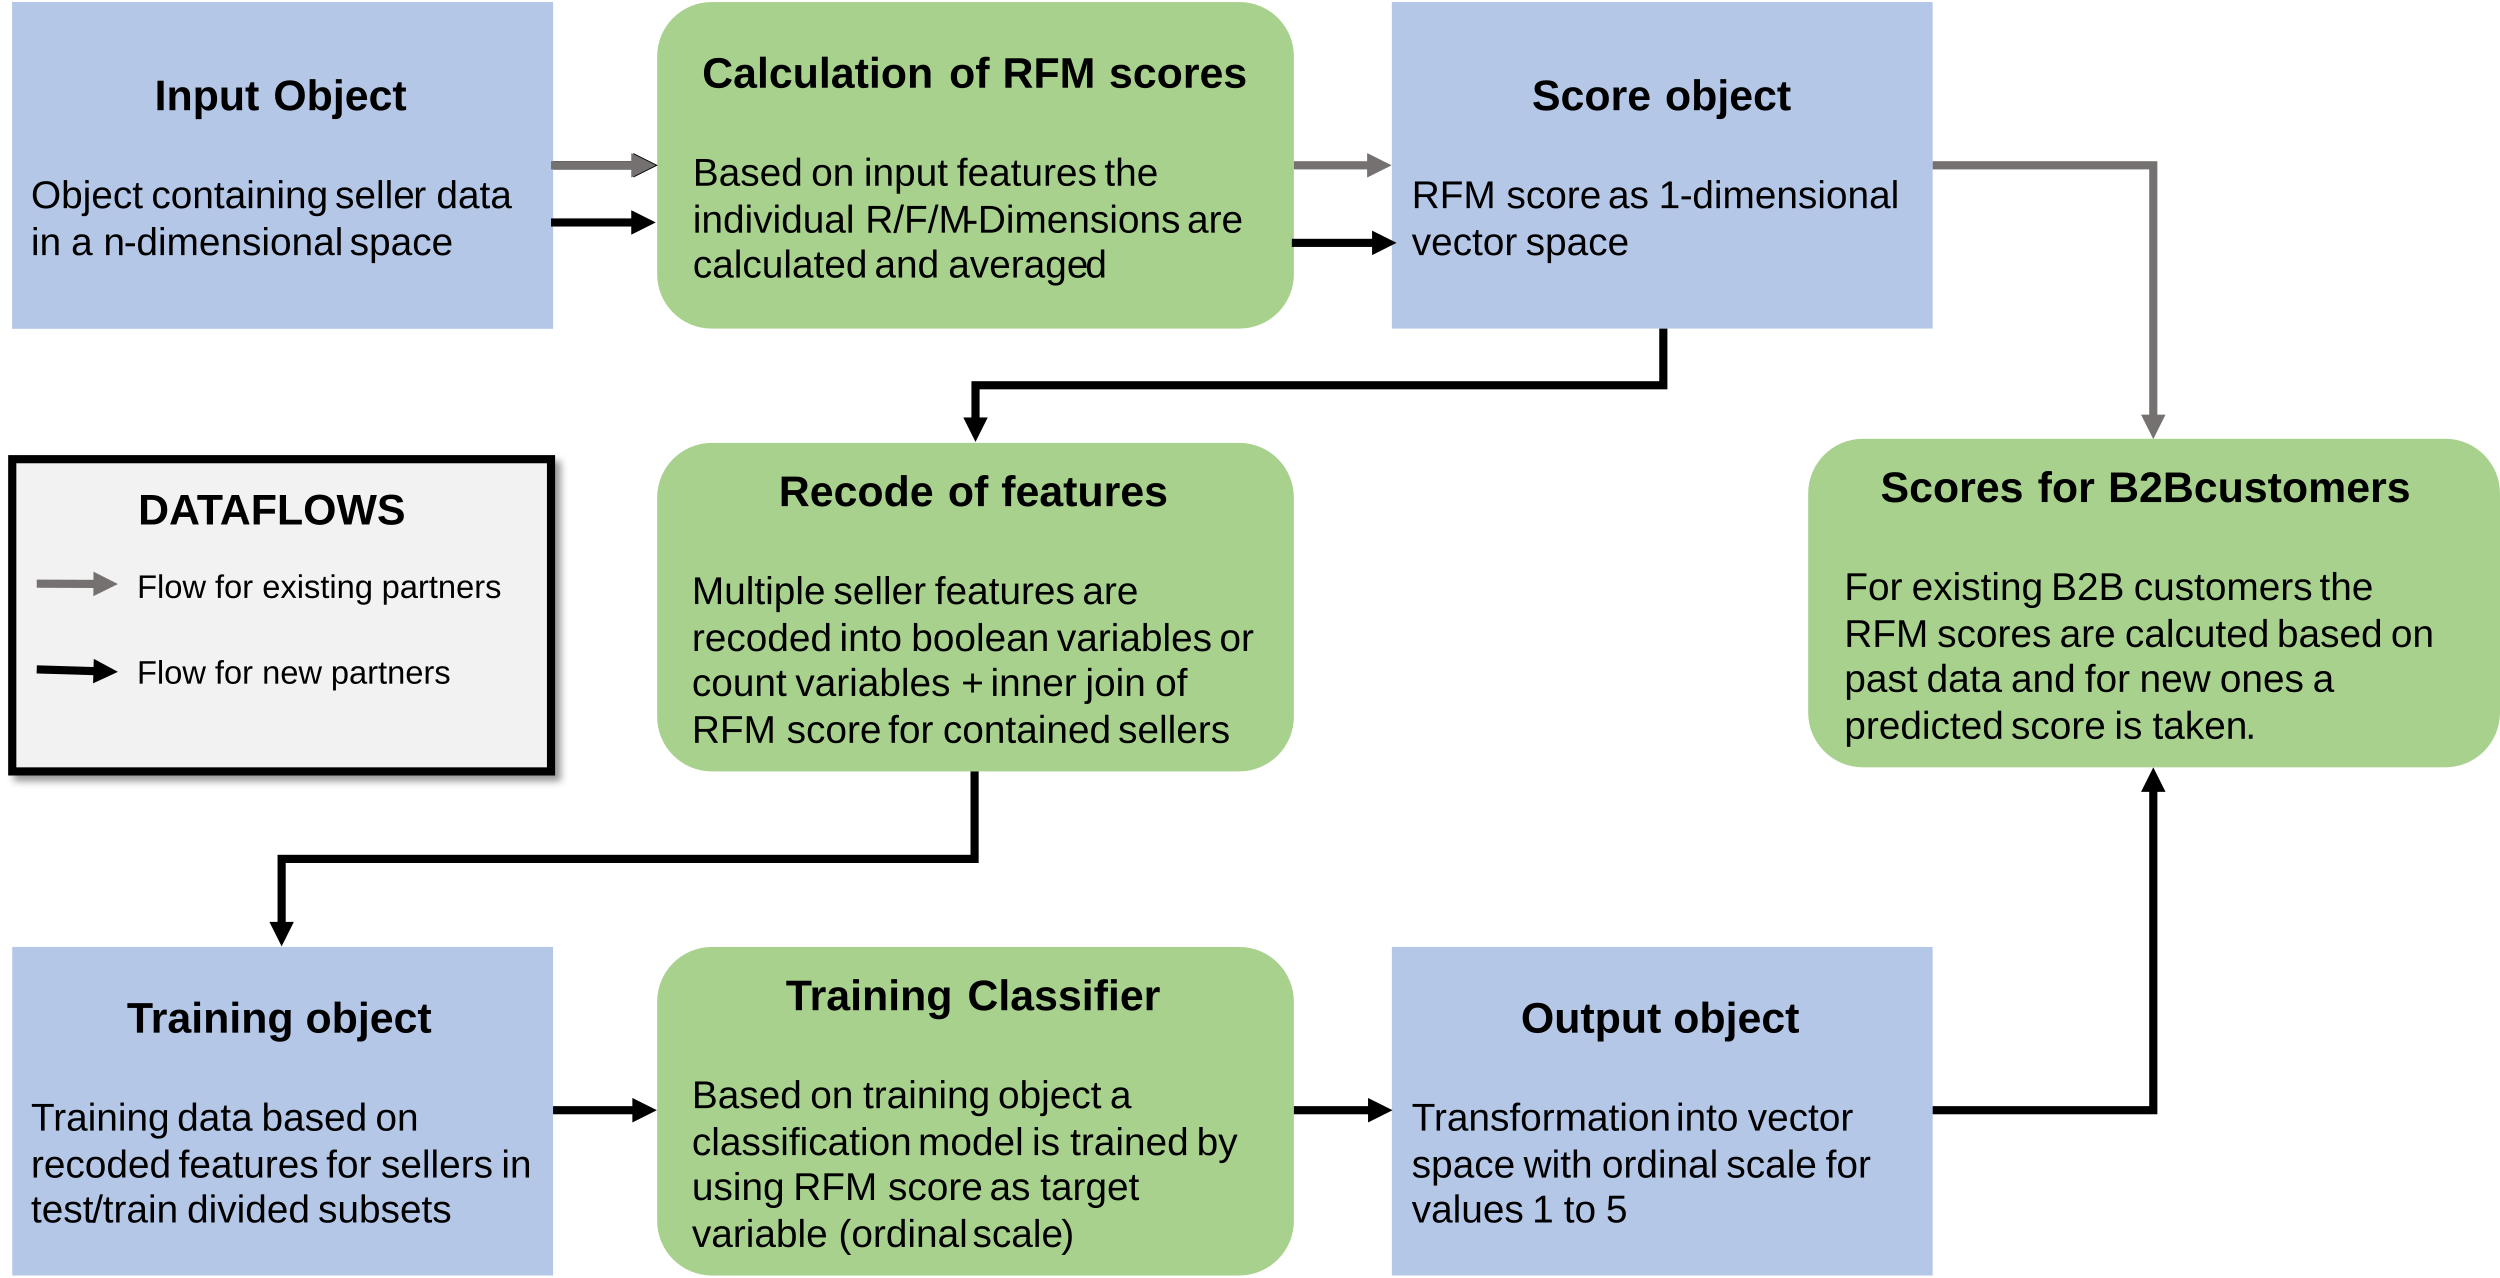
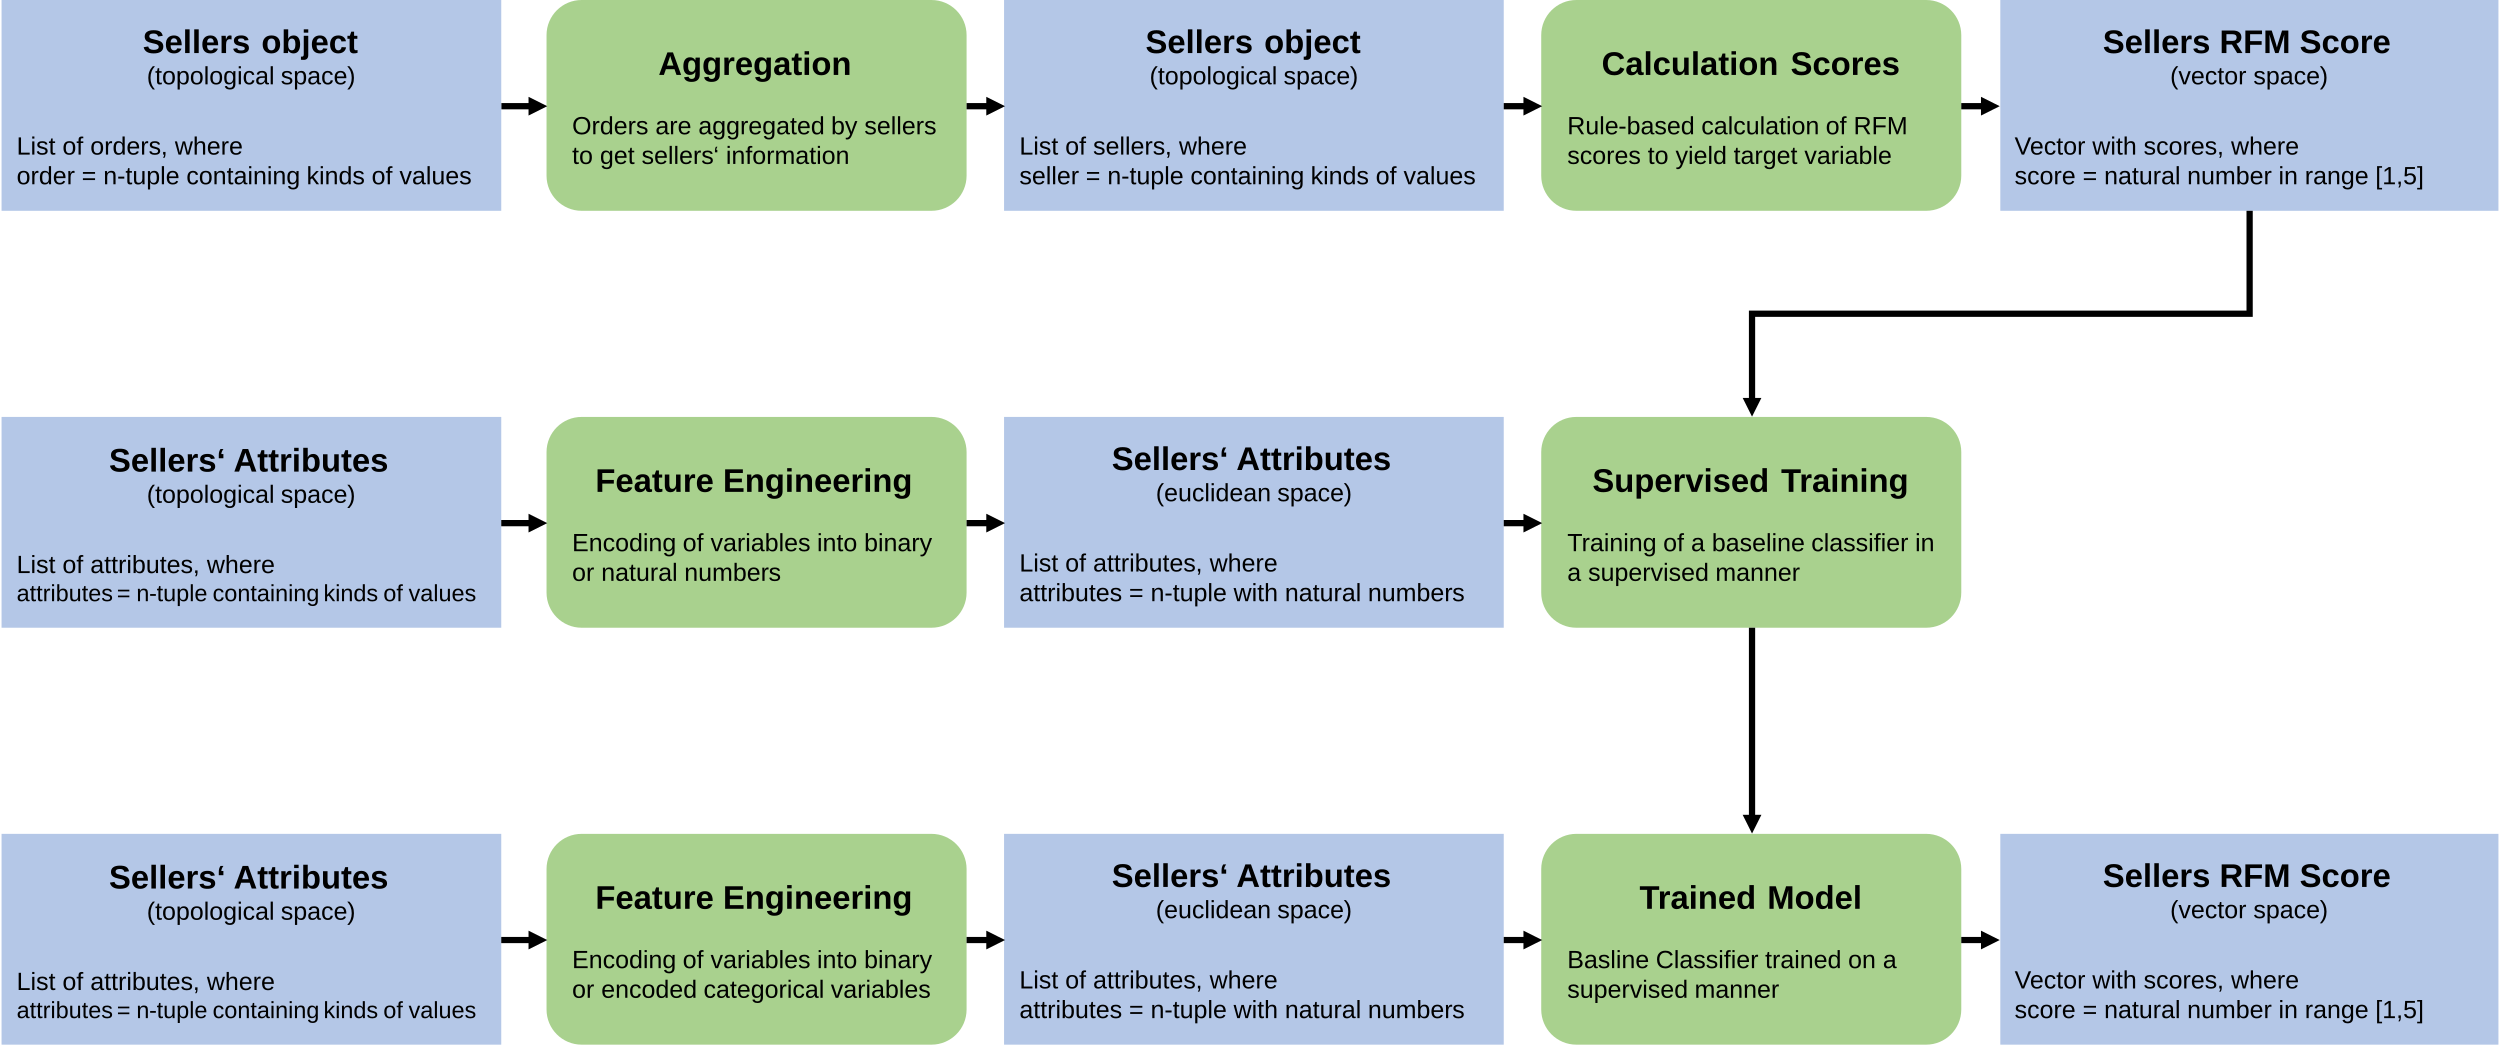
- <svg xmlns="http://www.w3.org/2000/svg" width="1225" height="626" overflow="hidden">
+ <svg xmlns="http://www.w3.org/2000/svg" width="1601" height="670" overflow="hidden">
  <defs>
-     <filter id="fx0" x="-10%" y="-10%" width="120%" height="120%" filterUnits="userSpaceOnUse" primitiveUnits="userSpaceOnUse">
-       <feComponentTransfer color-interpolation-filters="sRGB">
-         <feFuncR type="discrete" tableValues="0 0" />
-         <feFuncG type="discrete" tableValues="0 0" />
-         <feFuncB type="discrete" tableValues="0 0" />
-         <feFuncA type="linear" slope="0.4" intercept="0" />
-       </feComponentTransfer>
-       <feGaussianBlur stdDeviation="1.778 1.778" />
-     </filter>
-     <clipPath id="clip1">
-       <rect x="31" y="47" width="1225" height="626" />
-     </clipPath>
-     <clipPath id="clip2">
-       <path d="M37 272 37 425 301 425 301 272ZM31 47 1256 47 1256 673 31 673Z" fill-rule="evenodd" clip-rule="evenodd" />
-     </clipPath>
-     <clipPath id="clip3">
-       <rect x="-2" y="-2" width="285" height="174" />
-     </clipPath>
-     <clipPath id="clip4">
-       <rect x="0" y="0" width="282" height="171" />
+     <clipPath id="clip0">
+       <rect x="17" y="17" width="1601" height="670" />
    </clipPath>
  </defs>
-   <g clip-path="url(#clip1)" transform="translate(-31 -47)">
-     <rect x="37" y="48" width="265" height="160" fill="#B4C7E7" />
-     <text font-family="Arial,Arial_MSFontService,sans-serif" font-weight="700" font-size="21" transform="translate(106.751 101)">Input <tspan x="58.167" y="0">Object</tspan>
-       <tspan font-weight="400" font-size="19" x="-60.58" y="48">Object</tspan>
-       <tspan font-weight="400" font-size="19" x="-1.58" y="48">containing</tspan>
-       <tspan font-weight="400" font-size="19" x="88.42" y="48">selle</tspan>
-       <tspan font-weight="400" font-size="19" x="126.753" y="48">r</tspan>
-       <tspan font-weight="400" font-size="19" x="138.087" y="48">data</tspan>
-       <tspan font-weight="400" font-size="19" x="-60.58" y="71">in </tspan>
-       <tspan font-weight="400" font-size="19" x="-40.913" y="71">a n</tspan>
-       <tspan font-weight="400" font-size="19" x="-15.08" y="71">-</tspan>
-       <tspan font-weight="400" font-size="19" x="-8.913" y="71">dimensional </tspan>
-       <tspan font-weight="400" font-size="19" x="95.587" y="71">space</tspan>
-     </text>
-     <path d="M353 74.667C353 59.939 364.939 48 379.667 48L638.333 48C653.061 48 665 59.939 665 74.667L665 181.333C665 196.061 653.061 208 638.333 208L379.667 208C364.939 208 353 196.061 353 181.333Z" fill="#A9D18E" fill-rule="evenodd" />
-     <text font-family="Arial,Arial_MSFontService,sans-serif" font-weight="700" font-size="21" transform="translate(375.064 90)">Calculation<tspan x="121" y="0">of</tspan>
-       <tspan x="147.167" y="0">RFM </tspan>
-       <tspan x="199.333" y="0">scores</tspan>
-       <tspan font-weight="400" font-size="19" x="-4.58" y="48">Based</tspan>
-       <tspan font-weight="400" font-size="19" x="53.42" y="48">on </tspan>
-       <tspan font-weight="400" font-size="19" x="79.253" y="48">input</tspan>
-       <tspan font-weight="400" font-size="19" x="124.753" y="48">features</tspan>
-       <tspan font-weight="400" font-size="19" x="197.087" y="48">the</tspan>
-       <tspan font-weight="400" font-size="19" x="-4.58" y="71">individual R/F/M</tspan>
-       <tspan font-weight="400" font-size="19" x="128.92" y="71">-</tspan>
-       <tspan font-weight="400" font-size="19" x="135.087" y="71">Dimensions</tspan>
-       <tspan font-weight="400" font-size="19" x="237.587" y="71">are</tspan>
-       <tspan font-weight="400" font-size="19" x="-4.58" y="93">calculated</tspan>
-       <tspan font-weight="400" font-size="19" x="84.42" y="93">and </tspan>
-       <tspan font-weight="400" font-size="19" x="120.587" y="93">average</tspan>
-       <tspan font-weight="400" font-size="19" x="187.753" y="93">d</tspan>
-     </text>
-     <rect x="713" y="48" width="265" height="160" fill="#B4C7E7" />
-     <text font-family="Arial,Arial_MSFontService,sans-serif" font-weight="700" font-size="21" transform="translate(781.656 101)">Score <tspan x="65.167" y="0">object</tspan>
-       <tspan font-weight="400" font-size="19" x="-58.913" y="48">RFM score </tspan>
-       <tspan font-weight="400" font-size="19" x="37.253" y="48">as</tspan>
-       <tspan font-weight="400" font-size="19" x="62.087" y="48">1</tspan>
-       <tspan font-weight="400" font-size="19" x="72.42" y="48">-</tspan>
-       <tspan font-weight="400" font-size="19" x="78.587" y="48">dimensional </tspan>
-       <tspan font-weight="400" font-size="19" x="-58.913" y="71">vector</tspan>
-       <tspan font-weight="400" font-size="19" x="-3.08" y="71">space</tspan>
-     </text>
-     <path d="M353 290.834C353 276.014 365.014 264 379.834 264L638.166 264C652.986 264 665 276.014 665 290.834L665 398.166C665 412.986 652.986 425 638.166 425L379.834 425C365.014 425 353 412.986 353 398.166Z" fill="#A9D18E" fill-rule="evenodd" />
-     <text font-family="Arial,Arial_MSFontService,sans-serif" font-weight="700" font-size="21" transform="translate(412.606 295)">Recode<tspan x="82.833" y="0">of</tspan>
-       <tspan x="109" y="0">features</tspan>
-       <tspan font-weight="400" font-size="19" x="-42.58" y="48">Multiple </tspan>
-       <tspan font-weight="400" font-size="19" x="26.753" y="48">seller</tspan>
-       <tspan font-weight="400" font-size="19" x="76.42" y="48">features</tspan>
-       <tspan font-weight="400" font-size="19" x="148.753" y="48">are</tspan>
-       <tspan font-weight="400" font-size="19" x="-42.58" y="71">recoded</tspan>
-       <tspan font-weight="400" font-size="19" x="29.753" y="71">into</tspan>
-       <tspan font-weight="400" font-size="19" x="64.92" y="71">boolean</tspan>
-       <tspan font-weight="400" font-size="19" x="136.253" y="71">variables </tspan>
-       <tspan font-weight="400" font-size="19" x="215.92" y="71">or</tspan>
-       <tspan font-weight="400" font-size="19" x="-42.58" y="93">count</tspan>
-       <tspan font-weight="400" font-size="19" x="8.087" y="93">variables + </tspan>
-       <tspan font-weight="400" font-size="19" x="103.753" y="93">inner</tspan>
-       <tspan font-weight="400" font-size="19" x="150.253" y="93">join</tspan>
-       <tspan font-weight="400" font-size="19" x="184.42" y="93">of</tspan>
-       <tspan font-weight="400" font-size="19" x="-42.58" y="116">RFM score </tspan>
-       <tspan font-weight="400" font-size="19" x="53.587" y="116">for</tspan>
-       <tspan font-weight="400" font-size="19" x="80.42" y="116">contained</tspan>
-       <tspan font-weight="400" font-size="19" x="166.253" y="116">sellers</tspan>
-     </text>
-     <path d="M302 126 343.314 126 343.314 130 302 130ZM341.314 122 353.314 128 341.314 134Z" />
-     <path d="M4.38488e-06-2 37.886-2 37.886 2-4.38488e-06 2ZM35.886-6 47.886 0 35.886 6Z" fill="#767171" transform="matrix(1 0 0 -1 665 128)" />
-     <path d="M848.029 208 848.029 237.772 509 237.772 511 235.772 511 253.545 507 253.545 507 233.772 846.029 233.772 844.029 235.772 844.029 208ZM515 251.545 509 263.545 503 251.545Z" />
-     <rect x="37" y="511" width="265" height="161" fill="#B4C7E7" />
-     <text font-family="Arial,Arial_MSFontService,sans-serif" font-weight="700" font-size="21" transform="translate(93.1781 553)">Training object<tspan font-weight="400" font-size="19" x="-47.007" y="48">Training </tspan>
-       <tspan font-weight="400" font-size="19" x="24.633" y="48">data</tspan>
-       <tspan font-weight="400" font-size="19" x="65.967" y="48">based</tspan>
-       <tspan font-weight="400" font-size="19" x="121.8" y="48">on </tspan>
-       <tspan font-weight="400" font-size="19" x="-47.007" y="71">recoded</tspan>
-       <tspan font-weight="400" font-size="19" x="25.327" y="71">features</tspan>
-       <tspan font-weight="400" font-size="19" x="97.66" y="71">for</tspan>
-       <tspan font-weight="400" font-size="19" x="124.493" y="71">sellers</tspan>
-       <tspan font-weight="400" font-size="19" x="183.493" y="71">in  </tspan>
-       <tspan font-weight="400" font-size="19" x="-47.007" y="93">test</tspan>
-       <tspan font-weight="400" font-size="19" x="-17.007" y="93">/</tspan>
-       <tspan font-weight="400" font-size="19" x="-11.84" y="93">train</tspan>
-       <tspan font-weight="400" font-size="19" x="29.493" y="93">divided</tspan>
-       <tspan font-weight="400" font-size="19" x="93.66" y="93">subsets</tspan>
-     </text>
-     <path d="M353 537.834C353 523.014 365.014 511 379.834 511L638.166 511C652.986 511 665 523.014 665 537.834L665 645.166C665 659.986 652.986 672 638.166 672L379.834 672C365.014 672 353 659.986 353 645.166Z" fill="#A9D18E" fill-rule="evenodd" />
-     <text font-family="Arial,Arial_MSFontService,sans-serif" font-weight="700" font-size="21" transform="translate(416.033 542)">Training <tspan x="88.987" y="0">Classifier</tspan>
-       <tspan font-weight="400" font-size="19" x="-46.007" y="48">Based</tspan>
-       <tspan font-weight="400" font-size="19" x="11.993" y="48">on </tspan>
-       <tspan font-weight="400" font-size="19" x="37.827" y="48">training</tspan>
-       <tspan font-weight="400" font-size="19" x="103.993" y="48">object</tspan>
-       <tspan font-weight="400" font-size="19" x="158.827" y="48">a </tspan>
-       <tspan font-weight="400" font-size="19" x="-46.007" y="71">classification</tspan>
-       <tspan font-weight="400" font-size="19" x="64.827" y="71">model</tspan>
-       <tspan font-weight="400" font-size="19" x="120.66" y="71">is</tspan>
-       <tspan font-weight="400" font-size="19" x="139.327" y="71">trained</tspan>
-       <tspan font-weight="400" font-size="19" x="201.327" y="71">by</tspan>
-       <tspan font-weight="400" font-size="19" x="-46.007" y="93">using</tspan>
-       <tspan font-weight="400" font-size="19" x="3.66" y="93">RFM score </tspan>
-       <tspan font-weight="400" font-size="19" x="99.827" y="93">as</tspan>
-       <tspan font-weight="400" font-size="19" x="124.66" y="93">target</tspan>
-       <tspan font-weight="400" font-size="19" x="-46.007" y="116">variable (ordinal </tspan>
-       <tspan font-weight="400" font-size="19" x="91.493" y="116">scale</tspan>
-       <tspan font-weight="400" font-size="19" x="134.993" y="116">)</tspan>
-     </text>
-     <path d="M510.543 425 510.543 469.858 169 469.858 171 467.858 171 500.716 167 500.716 167 465.858 508.543 465.858 506.543 467.858 506.543 425ZM175 498.716 169 510.716 163 498.716Z" />
-     <path d="M8.25743e-06-2 40.857-2 40.857 2-8.25743e-06 2ZM38.857-6 50.857 0 38.857 6Z" transform="matrix(1 0 0 -1 302 591)" />
-     <rect x="713" y="511" width="265" height="161" fill="#B4C7E7" />
-     <text font-family="Arial,Arial_MSFontService,sans-serif" font-weight="700" font-size="21" transform="translate(776.242 553)">Output object<tspan font-weight="400" font-size="19" x="-53.5" y="48">Transformation </tspan>
-       <tspan font-weight="400" font-size="19" x="75.973" y="48">into</tspan>
-       <tspan font-weight="400" font-size="19" x="111.14" y="48">vector</tspan>
-       <tspan font-weight="400" font-size="19" x="-53.5" y="71">space</tspan>
-       <tspan font-weight="400" font-size="19" x="1.333" y="71">with</tspan>
-       <tspan font-weight="400" font-size="19" x="39.667" y="71">ordinal </tspan>
-       <tspan font-weight="400" font-size="19" x="100.667" y="71">scale</tspan>
-       <tspan font-weight="400" font-size="19" x="149.333" y="71">for</tspan>
-       <tspan font-weight="400" font-size="19" x="-53.5" y="93">values</tspan>
-       <tspan font-weight="400" font-size="19" x="5.5" y="93">1 </tspan>
-       <tspan font-weight="400" font-size="19" x="21" y="93">to</tspan>
-       <tspan font-weight="400" font-size="19" x="41.667" y="93">5 </tspan>
-     </text>
-     <path d="M665 589 703.343 589 703.343 593 665 593ZM701.343 585 713.343 591 701.343 597Z" />
-     <path d="M917 288.834C917 274.014 929.014 262 943.834 262L1229.17 262C1243.99 262 1256 274.014 1256 288.834L1256 396.166C1256 410.986 1243.99 423 1229.17 423L943.834 423C929.014 423 917 410.986 917 396.166Z" fill="#A9D18E" fill-rule="evenodd" />
-     <text font-family="Arial,Arial_MSFontService,sans-serif" font-weight="700" font-size="21" transform="translate(952.459 293)">Scores <tspan x="77" y="0">for</tspan>
-       <tspan x="111.5" y="0">B2B </tspan>customers<tspan font-weight="400" font-size="19" x="-17.747" y="48">For</tspan>
-       <tspan font-weight="400" font-size="19" x="15.253" y="48">existing</tspan>
-       <tspan font-weight="400" font-size="19" x="83.587" y="48">B2B </tspan>
-       <tspan font-weight="400" font-size="19" x="124.087" y="48">customers</tspan>
-       <tspan font-weight="400" font-size="19" x="215.087" y="48">the</tspan>
-       <tspan font-weight="400" font-size="19" x="-17.747" y="71">RFM </tspan>
-       <tspan font-weight="400" font-size="19" x="27.753" y="71">scores</tspan>
-       <tspan font-weight="400" font-size="19" x="87.753" y="71">are</tspan>
-       <tspan font-weight="400" font-size="19" x="119.753" y="71">calcuted</tspan>
-       <tspan font-weight="400" font-size="19" x="194.253" y="71">based</tspan>
-       <tspan font-weight="400" font-size="19" x="250.087" y="71">on </tspan>
-       <tspan font-weight="400" font-size="19" x="-17.747" y="93">past</tspan>
-       <tspan font-weight="400" font-size="19" x="22.587" y="93">data</tspan>
-       <tspan font-weight="400" font-size="19" x="63.92" y="93">and </tspan>
-       <tspan font-weight="400" font-size="19" x="100.087" y="93">for</tspan>
-       <tspan font-weight="400" font-size="19" x="126.92" y="93">new</tspan>
-       <tspan font-weight="400" font-size="19" x="166.253" y="93">ones</tspan>
-       <tspan font-weight="400" font-size="19" x="211.753" y="93">a </tspan>
-       <tspan font-weight="400" font-size="19" x="-17.747" y="116">predicted</tspan>
-       <tspan font-weight="400" font-size="19" x="63.92" y="116">score </tspan>
-       <tspan font-weight="400" font-size="19" x="114.587" y="116">is</tspan>
-       <tspan font-weight="400" font-size="19" x="133.253" y="116">taken</tspan>
-       <tspan font-weight="400" font-size="19" x="178.753" y="116">.</tspan>
-     </text>
-     <path d="M978 126 1088.11 126 1088.11 252.174 1084.11 252.174 1084.11 128 1086.11 130 978 130ZM1092.11 250.174 1086.11 262.174 1080.11 250.174Z" fill="#767171" />
-     <path d="M0-2 110.114-2 110.114 158.001 106.114 158.001 106.114 0 108.114 2 0 2ZM114.114 156.001 108.114 168.001 102.114 156.001Z" transform="matrix(1 0 0 -1 978 591.001)" />
-     <rect x="37" y="48" width="265" height="160" fill="#B4C7E7" />
-     <text font-family="Arial,Arial_MSFontService,sans-serif" font-weight="700" font-size="21" transform="translate(106.751 101)">Input <tspan x="58.167" y="0">Object</tspan>
-       <tspan font-weight="400" font-size="19" x="-60.58" y="48">Object</tspan>
-       <tspan font-weight="400" font-size="19" x="-1.58" y="48">containing</tspan>
-       <tspan font-weight="400" font-size="19" x="88.42" y="48">selle</tspan>
-       <tspan font-weight="400" font-size="19" x="126.753" y="48">r</tspan>
-       <tspan font-weight="400" font-size="19" x="138.087" y="48">data</tspan>
-       <tspan font-weight="400" font-size="19" x="-60.58" y="71">in </tspan>
-       <tspan font-weight="400" font-size="19" x="-40.913" y="71">a n</tspan>
-       <tspan font-weight="400" font-size="19" x="-15.08" y="71">-</tspan>
-       <tspan font-weight="400" font-size="19" x="-8.913" y="71">dimensional </tspan>
-       <tspan font-weight="400" font-size="19" x="95.587" y="71">space</tspan>
-     </text>
-     <path d="M301 126 342.314 126 342.314 130 301 130ZM340.314 122 352.314 128 340.314 134Z" fill="#767171" />
-     <path d="M301 154 342.314 154 342.314 158 301 158ZM340.314 150 352.314 156 340.314 162Z" />
-     <path d="M664 164 705.314 164 705.314 168 664 168ZM703.314 160 715.314 166 703.314 172Z" />
-     <g clip-path="url(#clip2)">
-       <g clip-path="url(#clip3)" filter="url(#fx0)" transform="translate(31 266)">
-         <g clip-path="url(#clip4)">
-           <rect x="8.828" y="8.828" width="264" height="153" stroke="#000000" stroke-width="4" stroke-miterlimit="8" fill="#F2F2F2" />
-         </g>
-       </g>
-     </g>
-     <rect x="37" y="272" width="264" height="153" stroke="#000000" stroke-width="4" stroke-miterlimit="8" fill="#F2F2F2" />
-     <text font-family="Arial,Arial_MSFontService,sans-serif" font-weight="700" font-size="21" transform="translate(98.6722 304)">DATAFLOWS</text>
-     <path d="M49.009 331 78.78 331.128 78.763 335.128 48.991 335ZM76.797 327.12 88.771 333.172 76.745 339.12Z" fill="#767171" />
-     <path d="M49.06 373.001 78.836 373.9 78.715 377.898 48.94 376.999ZM76.958 369.841 88.771 376.201 76.596 381.836Z" />
-     <text font-family="Arial,Arial_MSFontService,sans-serif" font-weight="400" font-size="16" transform="translate(98.1713 340)">Flow<tspan x="38.167" y="0">for</tspan>
-       <tspan x="61.333" y="0">existing</tspan>
-       <tspan x="119.833" y="0">partner</tspan>s<tspan x="-0.056" y="42">Flow</tspan>
-       <tspan x="38.11" y="42">for</tspan>
-       <tspan x="61.277" y="42">new</tspan>
-       <tspan x="94.944" y="42">partner</tspan>s</text>
+   <g clip-path="url(#clip0)" transform="translate(-17 -17)">
+     <path d="M367 39.501C367 27.074 377.074 17 389.501 17L613.499 17C625.926 17 636 27.074 636 39.501L636 129.499C636 141.926 625.926 152 613.499 152L389.501 152C377.074 152 367 141.926 367 129.499Z" fill="#A9D18E" fill-rule="evenodd" />
+     <text font-family="Arial,Arial_MSFontService,sans-serif" font-weight="700" font-size="21" transform="translate(438.605 65)">Aggregation<tspan font-weight="400" font-size="16" x="-55.247" y="38">Orders </tspan>
+       <tspan font-weight="400" font-size="16" x="-1.913" y="38">are</tspan>
+       <tspan font-weight="400" font-size="16" x="25.587" y="38">aggregated</tspan>
+       <tspan font-weight="400" font-size="16" x="110.587" y="38">by</tspan>
+       <tspan font-weight="400" font-size="16" x="131.92" y="38">sellers</tspan>
+       <tspan font-weight="400" font-size="16" x="-55.247" y="57">to</tspan>
+       <tspan font-weight="400" font-size="16" x="-37.413" y="57">get</tspan>
+       <tspan font-weight="400" font-size="16" x="-10.747" y="57">sellers</tspan>
+       <tspan font-weight="400" font-size="16" x="35.253" y="57">‘ </tspan>
+       <tspan font-weight="400" font-size="16" x="43.253" y="57">information</tspan>
+     </text>
+     <path d="M7.124e-06-2 19.474-2 19.474 2-7.124e-06 2ZM17.474-6 29.474 0 17.474 6Z" transform="matrix(1 0 0 -1 338 85.0001)" />
+     <rect x="18" y="17" width="320" height="135" fill="#B4C7E7" />
+     <text font-family="Arial,Arial_MSFontService,sans-serif" font-weight="700" font-size="21" transform="translate(108.392 51)">Sellers <tspan x="76" y="0">object</tspan>
+       <tspan font-weight="400" font-size="16" x="2.587" y="20">(</tspan>
+       <tspan font-weight="400" font-size="16" x="7.92" y="20">topological</tspan>
+       <tspan font-weight="400" font-size="16" x="88.42" y="20">space</tspan>
+       <tspan font-weight="400" font-size="16" x="130.92" y="20">)</tspan>
+       <tspan font-weight="400" font-size="16" x="-80.747" y="65">List</tspan>
+       <tspan font-weight="400" font-size="16" x="-51.413" y="65">of</tspan>
+       <tspan font-weight="400" font-size="16" x="-33.58" y="65">orders</tspan>
+       <tspan font-weight="400" font-size="16" x="11.587" y="65">, </tspan>
+       <tspan font-weight="400" font-size="16" x="20.587" y="65">where</tspan>
+       <tspan font-weight="400" font-size="16" x="-80.747" y="84">order</tspan>
+       <tspan font-weight="400" font-size="16" x="-39.08" y="84">=</tspan>
+       <tspan font-weight="400" font-size="16" x="-25.247" y="84">n</tspan>
+       <tspan font-weight="400" font-size="16" x="-16.413" y="84">-</tspan>
+       <tspan font-weight="400" font-size="16" x="-11.08" y="84">tuple</tspan>
+       <tspan font-weight="400" font-size="16" x="27.92" y="84">containing</tspan>
+       <tspan font-weight="400" font-size="16" x="104.92" y="84">kinds</tspan>
+       <tspan font-weight="400" font-size="16" x="146.587" y="84">of</tspan>
+       <tspan font-weight="400" font-size="16" x="164.42" y="84">values</tspan>
+     </text>
+     <rect x="660" y="17" width="320" height="135" fill="#B4C7E7" />
+     <text font-family="Arial,Arial_MSFontService,sans-serif" font-weight="700" font-size="21" transform="translate(750.568 51)">Sellers <tspan x="76" y="0">object</tspan>
+       <tspan font-weight="400" font-size="16" x="2.587" y="20">(</tspan>
+       <tspan font-weight="400" font-size="16" x="7.92" y="20">topological</tspan>
+       <tspan font-weight="400" font-size="16" x="88.42" y="20">space</tspan>
+       <tspan font-weight="400" font-size="16" x="130.92" y="20">)</tspan>
+       <tspan font-weight="400" font-size="16" x="-80.747" y="65">List</tspan>
+       <tspan font-weight="400" font-size="16" x="-51.413" y="65">of</tspan>
+       <tspan font-weight="400" font-size="16" x="-33.58" y="65">sellers</tspan>
+       <tspan font-weight="400" font-size="16" x="12.42" y="65">, </tspan>
+       <tspan font-weight="400" font-size="16" x="21.42" y="65">where</tspan>
+       <tspan font-weight="400" font-size="16" x="-80.747" y="84">seller</tspan>
+       <tspan font-weight="400" font-size="16" x="-38.247" y="84">=</tspan>
+       <tspan font-weight="400" font-size="16" x="-24.413" y="84">n</tspan>
+       <tspan font-weight="400" font-size="16" x="-15.58" y="84">-</tspan>
+       <tspan font-weight="400" font-size="16" x="-10.247" y="84">tuple</tspan>
+       <tspan font-weight="400" font-size="16" x="28.753" y="84">containing</tspan>
+       <tspan font-weight="400" font-size="16" x="105.753" y="84">kinds</tspan>
+       <tspan font-weight="400" font-size="16" x="147.42" y="84">of</tspan>
+       <tspan font-weight="400" font-size="16" x="165.253" y="84">values</tspan>
+     </text>
+     <path d="M636 83 650.617 83 650.617 87 636 87ZM648.617 79 660.617 85 648.617 91Z" />
+     <path d="M1004 39.501C1004 27.074 1014.07 17 1026.5 17L1250.5 17C1262.93 17 1273 27.074 1273 39.501L1273 129.499C1273 141.926 1262.93 152 1250.5 152L1026.5 152C1014.07 152 1004 141.926 1004 129.499Z" fill="#A9D18E" fill-rule="evenodd" />
+     <text font-family="Arial,Arial_MSFontService,sans-serif" font-weight="700" font-size="21" transform="translate(1042.68 65)">Calculation<tspan x="121" y="0">Scores</tspan>
+       <tspan font-weight="400" font-size="16" x="-22" y="38">Rule</tspan>
+       <tspan font-weight="400" font-size="16" x="10.667" y="38">-</tspan>
+       <tspan font-weight="400" font-size="16" x="16" y="38">based</tspan>
+       <tspan font-weight="400" font-size="16" x="63.833" y="38">calculation</tspan>
+       <tspan font-weight="400" font-size="16" x="143.5" y="38">of</tspan>
+       <tspan font-weight="400" font-size="16" x="161.333" y="38">RFM </tspan>
+       <tspan font-weight="400" font-size="16" x="-22" y="57">scores</tspan>
+       <tspan font-weight="400" font-size="16" x="29.5" y="57">to</tspan>
+       <tspan font-weight="400" font-size="16" x="47.333" y="57">yield</tspan>
+       <tspan font-weight="400" font-size="16" x="84.5" y="57">target</tspan>
+       <tspan font-weight="400" font-size="16" x="129.833" y="57">variable</tspan>
+     </text>
+     <rect x="1298" y="17" width="319" height="135" fill="#B4C7E7" />
+     <text font-family="Arial,Arial_MSFontService,sans-serif" font-weight="700" font-size="21" transform="translate(1363.64 51)">Sellers RFM Score<tspan font-weight="400" font-size="16" x="43.08" y="20">(</tspan>
+       <tspan font-weight="400" font-size="16" x="48.413" y="20">vector</tspan>
+       <tspan font-weight="400" font-size="16" x="96.413" y="20">space</tspan>
+       <tspan font-weight="400" font-size="16" x="138.913" y="20">)</tspan>
+       <tspan font-weight="400" font-size="16" x="-56.5" y="65">Vector </tspan>
+       <tspan font-weight="400" font-size="16" x="-6.713" y="65">with</tspan>
+       <tspan font-weight="400" font-size="16" x="26.12" y="65">scores</tspan>
+       <tspan font-weight="400" font-size="16" x="73.12" y="65">, </tspan>
+       <tspan font-weight="400" font-size="16" x="82.12" y="65">where</tspan>
+       <tspan font-weight="400" font-size="16" x="-56.5" y="84">score =</tspan>
+       <tspan font-weight="400" font-size="16" x="0.833" y="84">natural</tspan>
+       <tspan font-weight="400" font-size="16" x="54" y="84">number</tspan>
+       <tspan font-weight="400" font-size="16" x="112.5" y="84">in </tspan>
+       <tspan font-weight="400" font-size="16" x="129.333" y="84">range</tspan>
+       <tspan font-weight="400" font-size="16" x="174.5" y="84">[1,5]</tspan>
+     </text>
+     <rect x="18" y="284" width="320" height="135" fill="#B4C7E7" />
+     <text font-family="Arial,Arial_MSFontService,sans-serif" font-weight="700" font-size="21" transform="translate(86.7922 319)">Sellers‘ Attributes<tspan font-weight="400" font-size="16" x="24.187" y="20">(</tspan>
+       <tspan font-weight="400" font-size="16" x="29.52" y="20">topological</tspan>
+       <tspan font-weight="400" font-size="16" x="110.02" y="20">space</tspan>
+       <tspan font-weight="400" font-size="16" x="152.52" y="20">)</tspan>
+       <tspan font-weight="400" font-size="16" x="-59.147" y="65">List</tspan>
+       <tspan font-weight="400" font-size="16" x="-29.813" y="65">of</tspan>
+       <tspan font-weight="400" font-size="16" x="-11.98" y="65">attributes</tspan>
+       <tspan font-weight="400" font-size="16" x="53.687" y="65">, </tspan>
+       <tspan font-weight="400" font-size="16" x="62.687" y="65">where</tspan>
+       <tspan font-weight="400" font-size="15" x="-59.147" y="83">attributes</tspan>
+       <tspan font-weight="400" font-size="15" x="5.02" y="83">=</tspan>
+       <tspan font-weight="400" font-size="15" x="17.52" y="83">n</tspan>
+       <tspan font-weight="400" font-size="15" x="25.687" y="83">-</tspan>
+       <tspan font-weight="400" font-size="15" x="30.52" y="83">tuple</tspan>
+       <tspan font-weight="400" font-size="15" x="66.353" y="83">containing</tspan>
+       <tspan font-weight="400" font-size="15" x="137.353" y="83">kinds</tspan>
+       <tspan font-weight="400" font-size="15" x="175.687" y="83">of</tspan>
+       <tspan font-weight="400" font-size="15" x="191.853" y="83">values</tspan>
+     </text>
+     <rect x="18" y="551" width="320" height="135" fill="#B4C7E7" />
+     <text font-family="Arial,Arial_MSFontService,sans-serif" font-weight="700" font-size="21" transform="translate(86.7922 586)">Sellers‘ Attributes<tspan font-weight="400" font-size="16" x="24.187" y="20">(</tspan>
+       <tspan font-weight="400" font-size="16" x="29.52" y="20">topological</tspan>
+       <tspan font-weight="400" font-size="16" x="110.02" y="20">space</tspan>
+       <tspan font-weight="400" font-size="16" x="152.52" y="20">)</tspan>
+       <tspan font-weight="400" font-size="16" x="-59.147" y="65">List</tspan>
+       <tspan font-weight="400" font-size="16" x="-29.813" y="65">of</tspan>
+       <tspan font-weight="400" font-size="16" x="-11.98" y="65">attributes</tspan>
+       <tspan font-weight="400" font-size="16" x="53.687" y="65">, </tspan>
+       <tspan font-weight="400" font-size="16" x="62.687" y="65">where</tspan>
+       <tspan font-weight="400" font-size="15" x="-59.147" y="83">attributes</tspan>
+       <tspan font-weight="400" font-size="15" x="5.02" y="83">=</tspan>
+       <tspan font-weight="400" font-size="15" x="17.52" y="83">n</tspan>
+       <tspan font-weight="400" font-size="15" x="25.687" y="83">-</tspan>
+       <tspan font-weight="400" font-size="15" x="30.52" y="83">tuple</tspan>
+       <tspan font-weight="400" font-size="15" x="66.353" y="83">containing</tspan>
+       <tspan font-weight="400" font-size="15" x="137.353" y="83">kinds</tspan>
+       <tspan font-weight="400" font-size="15" x="175.687" y="83">of</tspan>
+       <tspan font-weight="400" font-size="15" x="191.853" y="83">values</tspan>
+     </text>
+     <path d="M367 306.501C367 294.074 377.074 284 389.501 284L613.499 284C625.926 284 636 294.074 636 306.501L636 396.499C636 408.926 625.926 419 613.499 419L389.501 419C377.074 419 367 408.926 367 396.499Z" fill="#A9D18E" fill-rule="evenodd" />
+     <text font-family="Arial,Arial_MSFontService,sans-serif" font-weight="700" font-size="21" transform="translate(398.272 332)">Feature Engineering<tspan font-weight="400" font-size="16" x="-14.913" y="38">Encoding</tspan>
+       <tspan font-weight="400" font-size="16" x="55.92" y="38">of</tspan>
+       <tspan font-weight="400" font-size="16" x="73.753" y="38">variables </tspan>
+       <tspan font-weight="400" font-size="16" x="141.92" y="38">into</tspan>
+       <tspan font-weight="400" font-size="16" x="172.087" y="38">binary</tspan>
+       <tspan font-weight="400" font-size="16" x="-14.913" y="57">or</tspan>
+       <tspan font-weight="400" font-size="16" x="3.753" y="57">natural</tspan>
+       <tspan font-weight="400" font-size="16" x="56.92" y="57">number</tspan>
+       <tspan font-weight="400" font-size="16" x="110.92" y="57">s</tspan>
+     </text>
+     <path d="M367 573.501C367 561.074 377.074 551 389.501 551L613.499 551C625.926 551 636 561.074 636 573.501L636 663.499C636 675.926 625.926 686 613.499 686L389.501 686C377.074 686 367 675.926 367 663.499Z" fill="#A9D18E" fill-rule="evenodd" />
+     <text font-family="Arial,Arial_MSFontService,sans-serif" font-weight="700" font-size="21" transform="translate(398.272 599)">Feature Engineering<tspan font-weight="400" font-size="16" x="-14.913" y="38">Encoding</tspan>
+       <tspan font-weight="400" font-size="16" x="55.92" y="38">of</tspan>
+       <tspan font-weight="400" font-size="16" x="73.753" y="38">variables </tspan>
+       <tspan font-weight="400" font-size="16" x="141.92" y="38">into</tspan>
+       <tspan font-weight="400" font-size="16" x="172.087" y="38">binary</tspan>
+       <tspan font-weight="400" font-size="16" x="-14.913" y="57">or</tspan>
+       <tspan font-weight="400" font-size="16" x="3.753" y="57">encoded</tspan>
+       <tspan font-weight="400" font-size="16" x="69.253" y="57">categorical</tspan>
+       <tspan font-weight="400" font-size="16" x="150.753" y="57">variables</tspan>
+     </text>
+     <rect x="660" y="551" width="320" height="135" fill="#B4C7E7" />
+     <text font-family="Arial,Arial_MSFontService,sans-serif" font-weight="700" font-size="21" transform="translate(728.968 585)">Sellers‘ Attributes<tspan font-weight="400" font-size="16" x="28.187" y="20">(</tspan>
+       <tspan font-weight="400" font-size="16" x="33.52" y="20">euclidean</tspan>
+       <tspan font-weight="400" font-size="16" x="106.02" y="20">space</tspan>
+       <tspan font-weight="400" font-size="16" x="148.52" y="20">)</tspan>
+       <tspan font-weight="400" font-size="16" x="-59.147" y="65">List</tspan>
+       <tspan font-weight="400" font-size="16" x="-29.813" y="65">of</tspan>
+       <tspan font-weight="400" font-size="16" x="-11.98" y="65">attributes</tspan>
+       <tspan font-weight="400" font-size="16" x="53.687" y="65">, </tspan>
+       <tspan font-weight="400" font-size="16" x="62.687" y="65">where</tspan>
+       <tspan font-weight="400" font-size="16" x="-59.147" y="84">attributes</tspan>
+       <tspan font-weight="400" font-size="16" x="11.02" y="84">=</tspan>
+       <tspan font-weight="400" font-size="16" x="24.853" y="84">n</tspan>
+       <tspan font-weight="400" font-size="16" x="33.687" y="84">-</tspan>
+       <tspan font-weight="400" font-size="16" x="39.02" y="84">tuple</tspan>
+       <tspan font-weight="400" font-size="16" x="78.02" y="84">with</tspan>
+       <tspan font-weight="400" font-size="16" x="110.853" y="84">natural</tspan>
+       <tspan font-weight="400" font-size="16" x="164.02" y="84">number</tspan>
+       <tspan font-weight="400" font-size="16" x="218.02" y="84">s</tspan>
+     </text>
+     <rect x="660" y="284" width="320" height="135" fill="#B4C7E7" />
+     <text font-family="Arial,Arial_MSFontService,sans-serif" font-weight="700" font-size="21" transform="translate(728.968 318)">Sellers‘ Attributes<tspan font-weight="400" font-size="16" x="28.187" y="20">(</tspan>
+       <tspan font-weight="400" font-size="16" x="33.52" y="20">euclidean</tspan>
+       <tspan font-weight="400" font-size="16" x="106.02" y="20">space</tspan>
+       <tspan font-weight="400" font-size="16" x="148.52" y="20">)</tspan>
+       <tspan font-weight="400" font-size="16" x="-59.147" y="65">List</tspan>
+       <tspan font-weight="400" font-size="16" x="-29.813" y="65">of</tspan>
+       <tspan font-weight="400" font-size="16" x="-11.98" y="65">attributes</tspan>
+       <tspan font-weight="400" font-size="16" x="53.687" y="65">, </tspan>
+       <tspan font-weight="400" font-size="16" x="62.687" y="65">where</tspan>
+       <tspan font-weight="400" font-size="16" x="-59.147" y="84">attributes</tspan>
+       <tspan font-weight="400" font-size="16" x="11.02" y="84">=</tspan>
+       <tspan font-weight="400" font-size="16" x="24.853" y="84">n</tspan>
+       <tspan font-weight="400" font-size="16" x="33.687" y="84">-</tspan>
+       <tspan font-weight="400" font-size="16" x="39.02" y="84">tuple</tspan>
+       <tspan font-weight="400" font-size="16" x="78.02" y="84">with</tspan>
+       <tspan font-weight="400" font-size="16" x="110.853" y="84">natural</tspan>
+       <tspan font-weight="400" font-size="16" x="164.02" y="84">number</tspan>
+       <tspan font-weight="400" font-size="16" x="218.02" y="84">s</tspan>
+     </text>
+     <path d="M1004 306.501C1004 294.074 1014.07 284 1026.5 284L1250.5 284C1262.93 284 1273 294.074 1273 306.501L1273 396.499C1273 408.926 1262.93 419 1250.5 419L1026.5 419C1014.07 419 1004 408.926 1004 396.499Z" fill="#A9D18E" fill-rule="evenodd" />
+     <text font-family="Arial,Arial_MSFontService,sans-serif" font-weight="700" font-size="21" transform="translate(1036.76 332)">Supervised<tspan x="120.833" y="0">Training</tspan>
+       <tspan font-weight="400" font-size="16" x="-16.087" y="38">Training </tspan>
+       <tspan font-weight="400" font-size="16" x="45.32" y="38">of</tspan>
+       <tspan font-weight="400" font-size="16" x="63.153" y="38">a </tspan>
+       <tspan font-weight="400" font-size="16" x="76.487" y="38">baseline</tspan>
+       <tspan font-weight="400" font-size="16" x="140.153" y="38">classifier</tspan>
+       <tspan font-weight="400" font-size="16" x="206.653" y="38">in </tspan>
+       <tspan font-weight="400" font-size="16" x="-16.087" y="57">a </tspan>
+       <tspan font-weight="400" font-size="16" x="-2.753" y="57">supervised</tspan>
+       <tspan font-weight="400" font-size="16" x="78.747" y="57">manner</tspan>
+     </text>
+     <path d="M1004 573.501C1004 561.074 1014.07 551 1026.5 551L1250.5 551C1262.93 551 1273 561.074 1273 573.501L1273 663.499C1273 675.926 1262.93 686 1250.5 686L1026.5 686C1014.07 686 1004 675.926 1004 663.499Z" fill="#A9D18E" fill-rule="evenodd" />
+     <text font-family="Arial,Arial_MSFontService,sans-serif" font-weight="700" font-size="21" transform="translate(1066.93 599)">Trained<tspan x="81.82" y="0">Model</tspan>
+       <tspan font-weight="400" font-size="16" x="-46.253" y="38">Basline</tspan>
+       <tspan font-weight="400" font-size="16" x="10.414" y="38">Classifier</tspan>
+       <tspan font-weight="400" font-size="16" x="80.413" y="38">trained</tspan>
+       <tspan font-weight="400" font-size="16" x="133.58" y="38">on a </tspan>
+       <tspan font-weight="400" font-size="16" x="-46.253" y="57">supervised</tspan>
+       <tspan font-weight="400" font-size="16" x="35.247" y="57">manner</tspan>
+     </text>
+     <rect x="1298" y="551" width="319" height="135" fill="#B4C7E7" />
+     <text font-family="Arial,Arial_MSFontService,sans-serif" font-weight="700" font-size="21" transform="translate(1363.64 585)">Sellers RFM Score<tspan font-weight="400" font-size="16" x="43.08" y="20">(</tspan>
+       <tspan font-weight="400" font-size="16" x="48.413" y="20">vector</tspan>
+       <tspan font-weight="400" font-size="16" x="96.413" y="20">space</tspan>
+       <tspan font-weight="400" font-size="16" x="138.913" y="20">)</tspan>
+       <tspan font-weight="400" font-size="16" x="-56.5" y="65">Vector </tspan>
+       <tspan font-weight="400" font-size="16" x="-6.713" y="65">with</tspan>
+       <tspan font-weight="400" font-size="16" x="26.12" y="65">scores</tspan>
+       <tspan font-weight="400" font-size="16" x="73.12" y="65">, </tspan>
+       <tspan font-weight="400" font-size="16" x="82.12" y="65">where</tspan>
+       <tspan font-weight="400" font-size="16" x="-56.5" y="84">score =</tspan>
+       <tspan font-weight="400" font-size="16" x="0.833" y="84">natural</tspan>
+       <tspan font-weight="400" font-size="16" x="54" y="84">number</tspan>
+       <tspan font-weight="400" font-size="16" x="112.5" y="84">in </tspan>
+       <tspan font-weight="400" font-size="16" x="129.333" y="84">range</tspan>
+       <tspan font-weight="400" font-size="16" x="174.5" y="84">[1,5]</tspan>
+     </text>
+     <path d="M980 83 994.617 83 994.617 87 980 87ZM992.617 79 1004.62 85 992.617 91Z" />
+     <path d="M8.52966e-06-2 14.617-2 14.617 2-8.52966e-06 2ZM12.617-6 24.617 0 12.617 6Z" transform="matrix(1 0 0 -1 1273 85.0001)" />
+     <path d="M338 350 357.474 350 357.474 354 338 354ZM355.474 346 367.474 352 355.474 358Z" />
+     <path d="M636 350 650.617 350 650.617 354 636 354ZM648.617 346 660.617 352 648.617 358Z" />
+     <path d="M980 350 994.617 350 994.617 354 980 354ZM992.617 346 1004.62 352 992.617 358Z" />
+     <path d="M1141 419 1141 540.816 1137 540.816 1137 419ZM1145 538.816 1139 550.816 1133 538.816Z" />
+     <path d="M338 617 357.474 617 357.474 621 338 621ZM355.474 613 367.474 619 355.474 625Z" />
+     <path d="M8.52966e-06-2 14.617-2 14.617 2-8.52966e-06 2ZM12.617-6 24.617 0 12.617 6Z" transform="matrix(1 0 0 -1 636 619)" />
+     <path d="M980 617 994.617 617 994.617 621 980 621ZM992.617 613 1004.62 619 992.617 625Z" />
+     <path d="M1273 617 1287.62 617 1287.62 621 1273 621ZM1285.62 613 1297.62 619 1285.62 625Z" />
+     <path d="M1459.66 152 1459.66 219.908 1139 219.908 1141 217.908 1141 273.817 1137 273.817 1137 215.908 1457.66 215.908 1455.66 217.908 1455.66 152ZM1145 271.817 1139 283.817 1133 271.817Z" />
  </g>
</svg>
